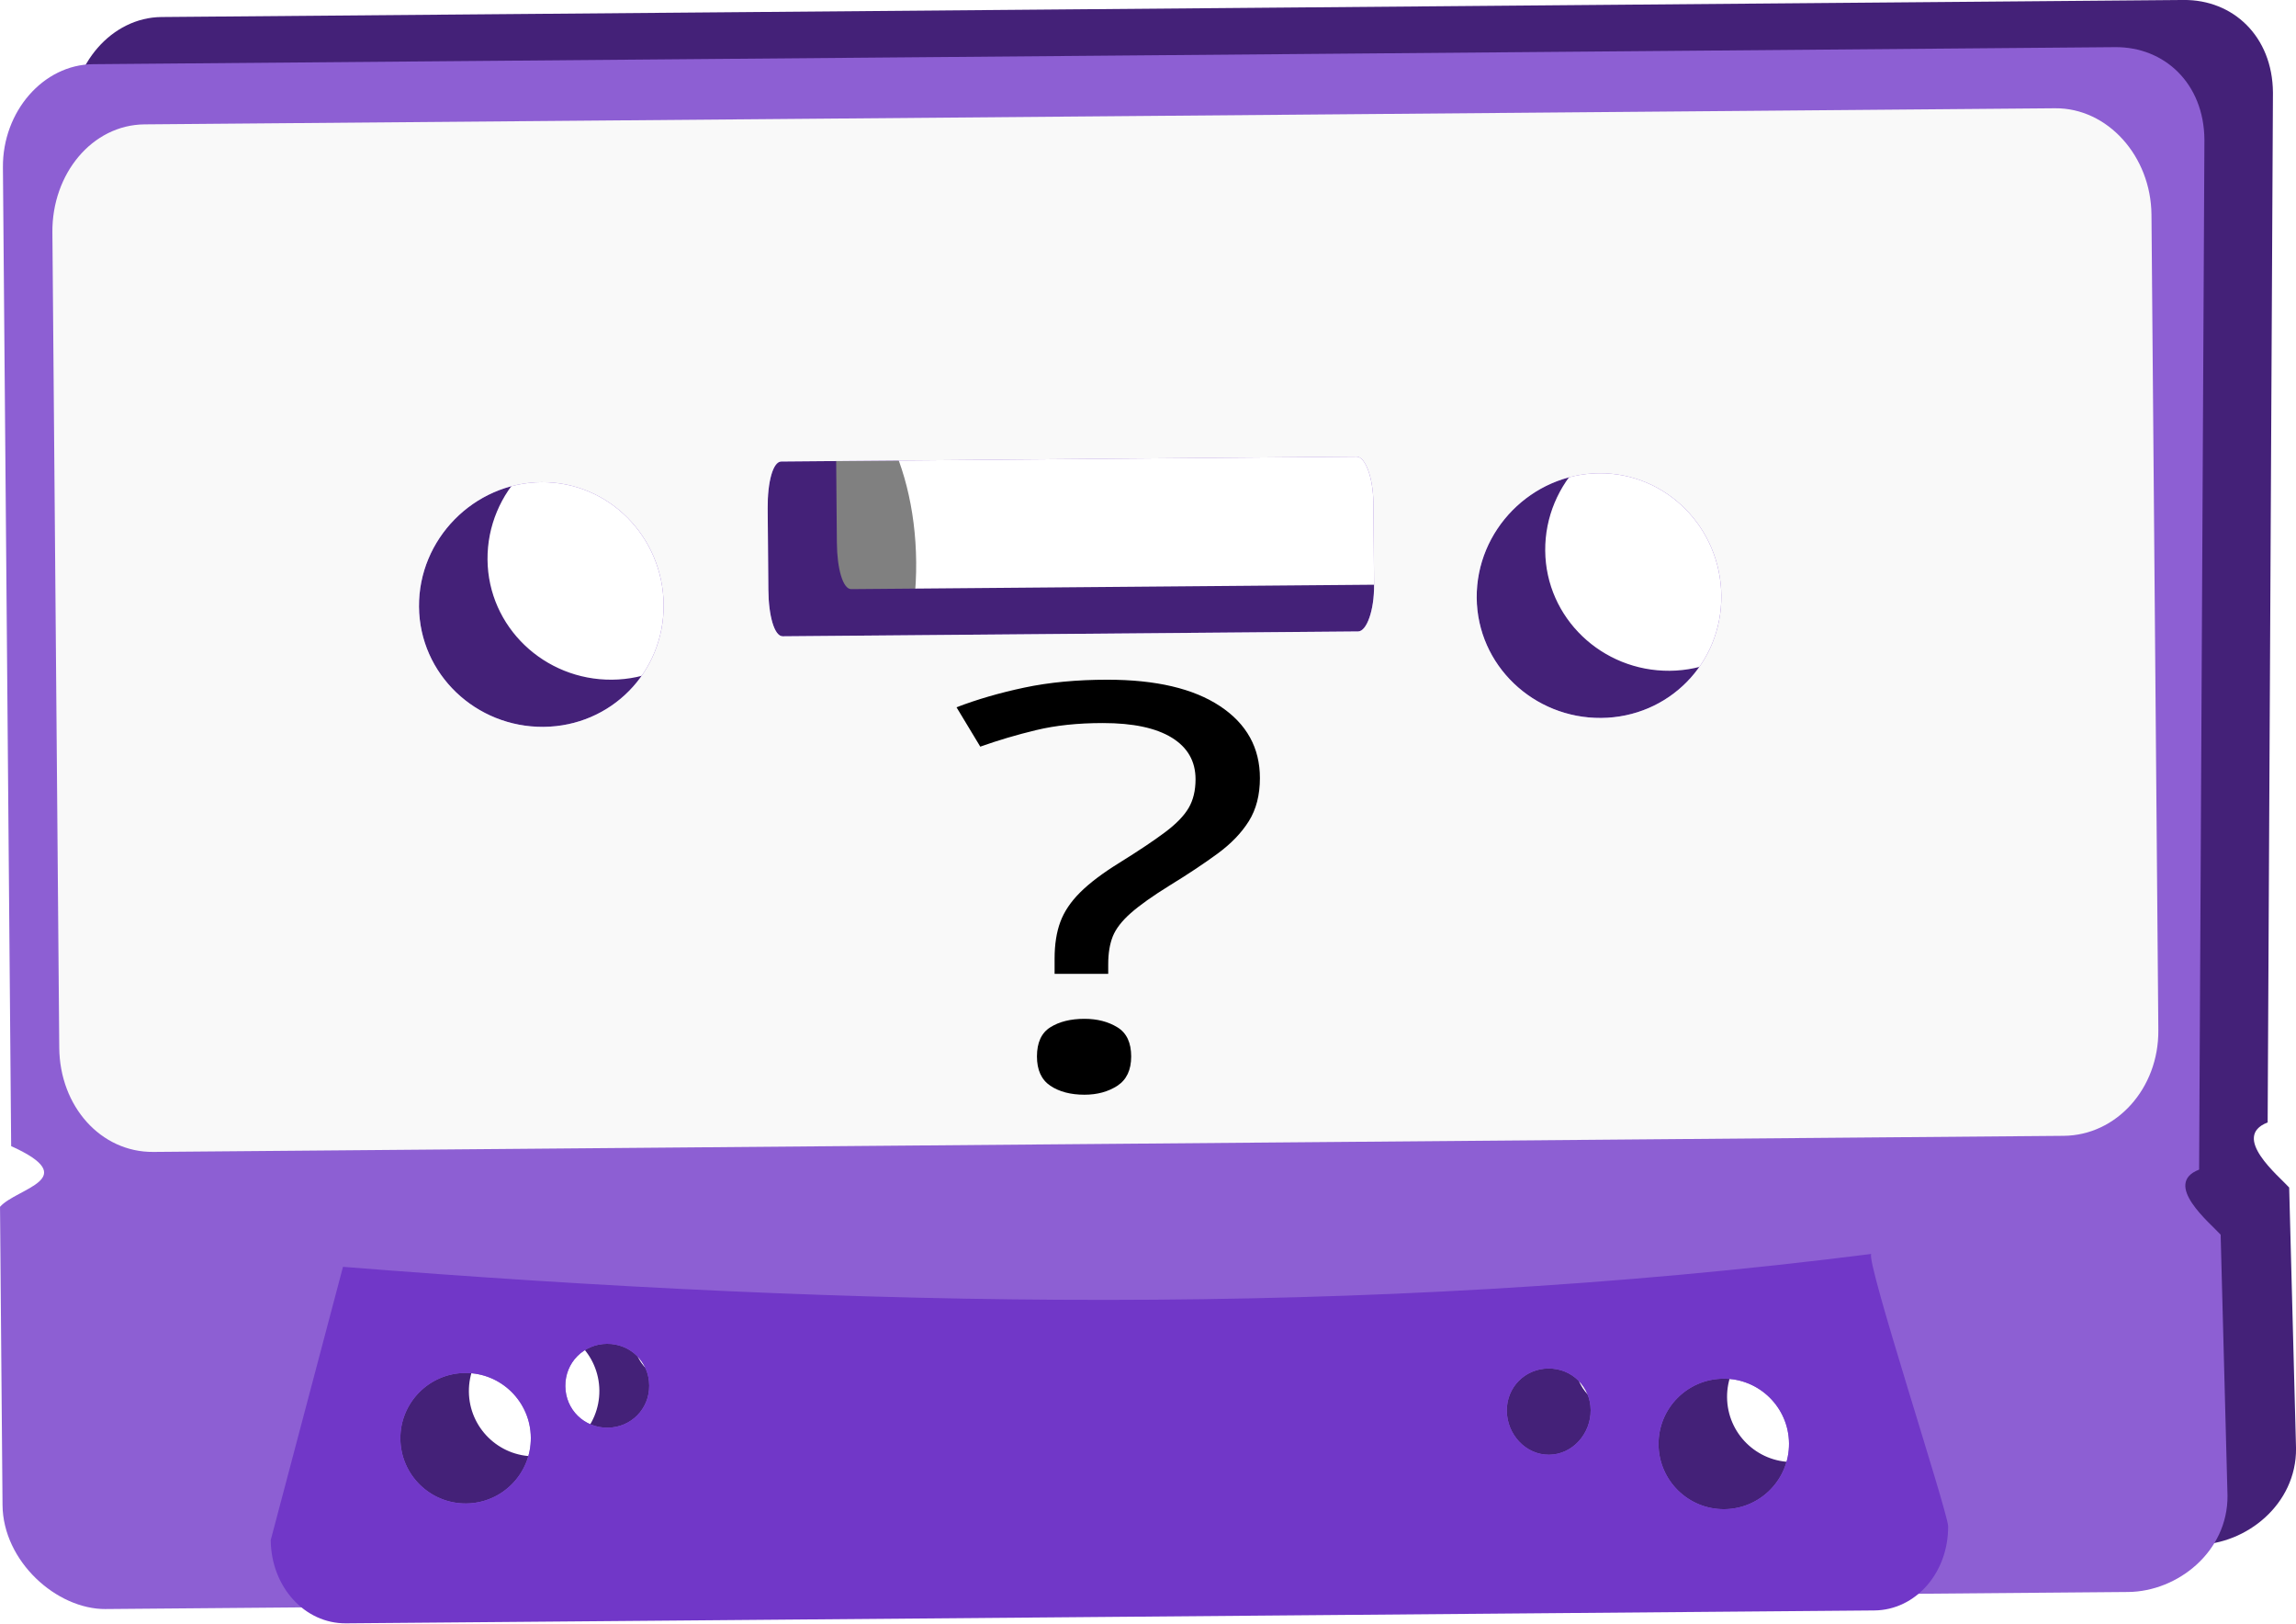
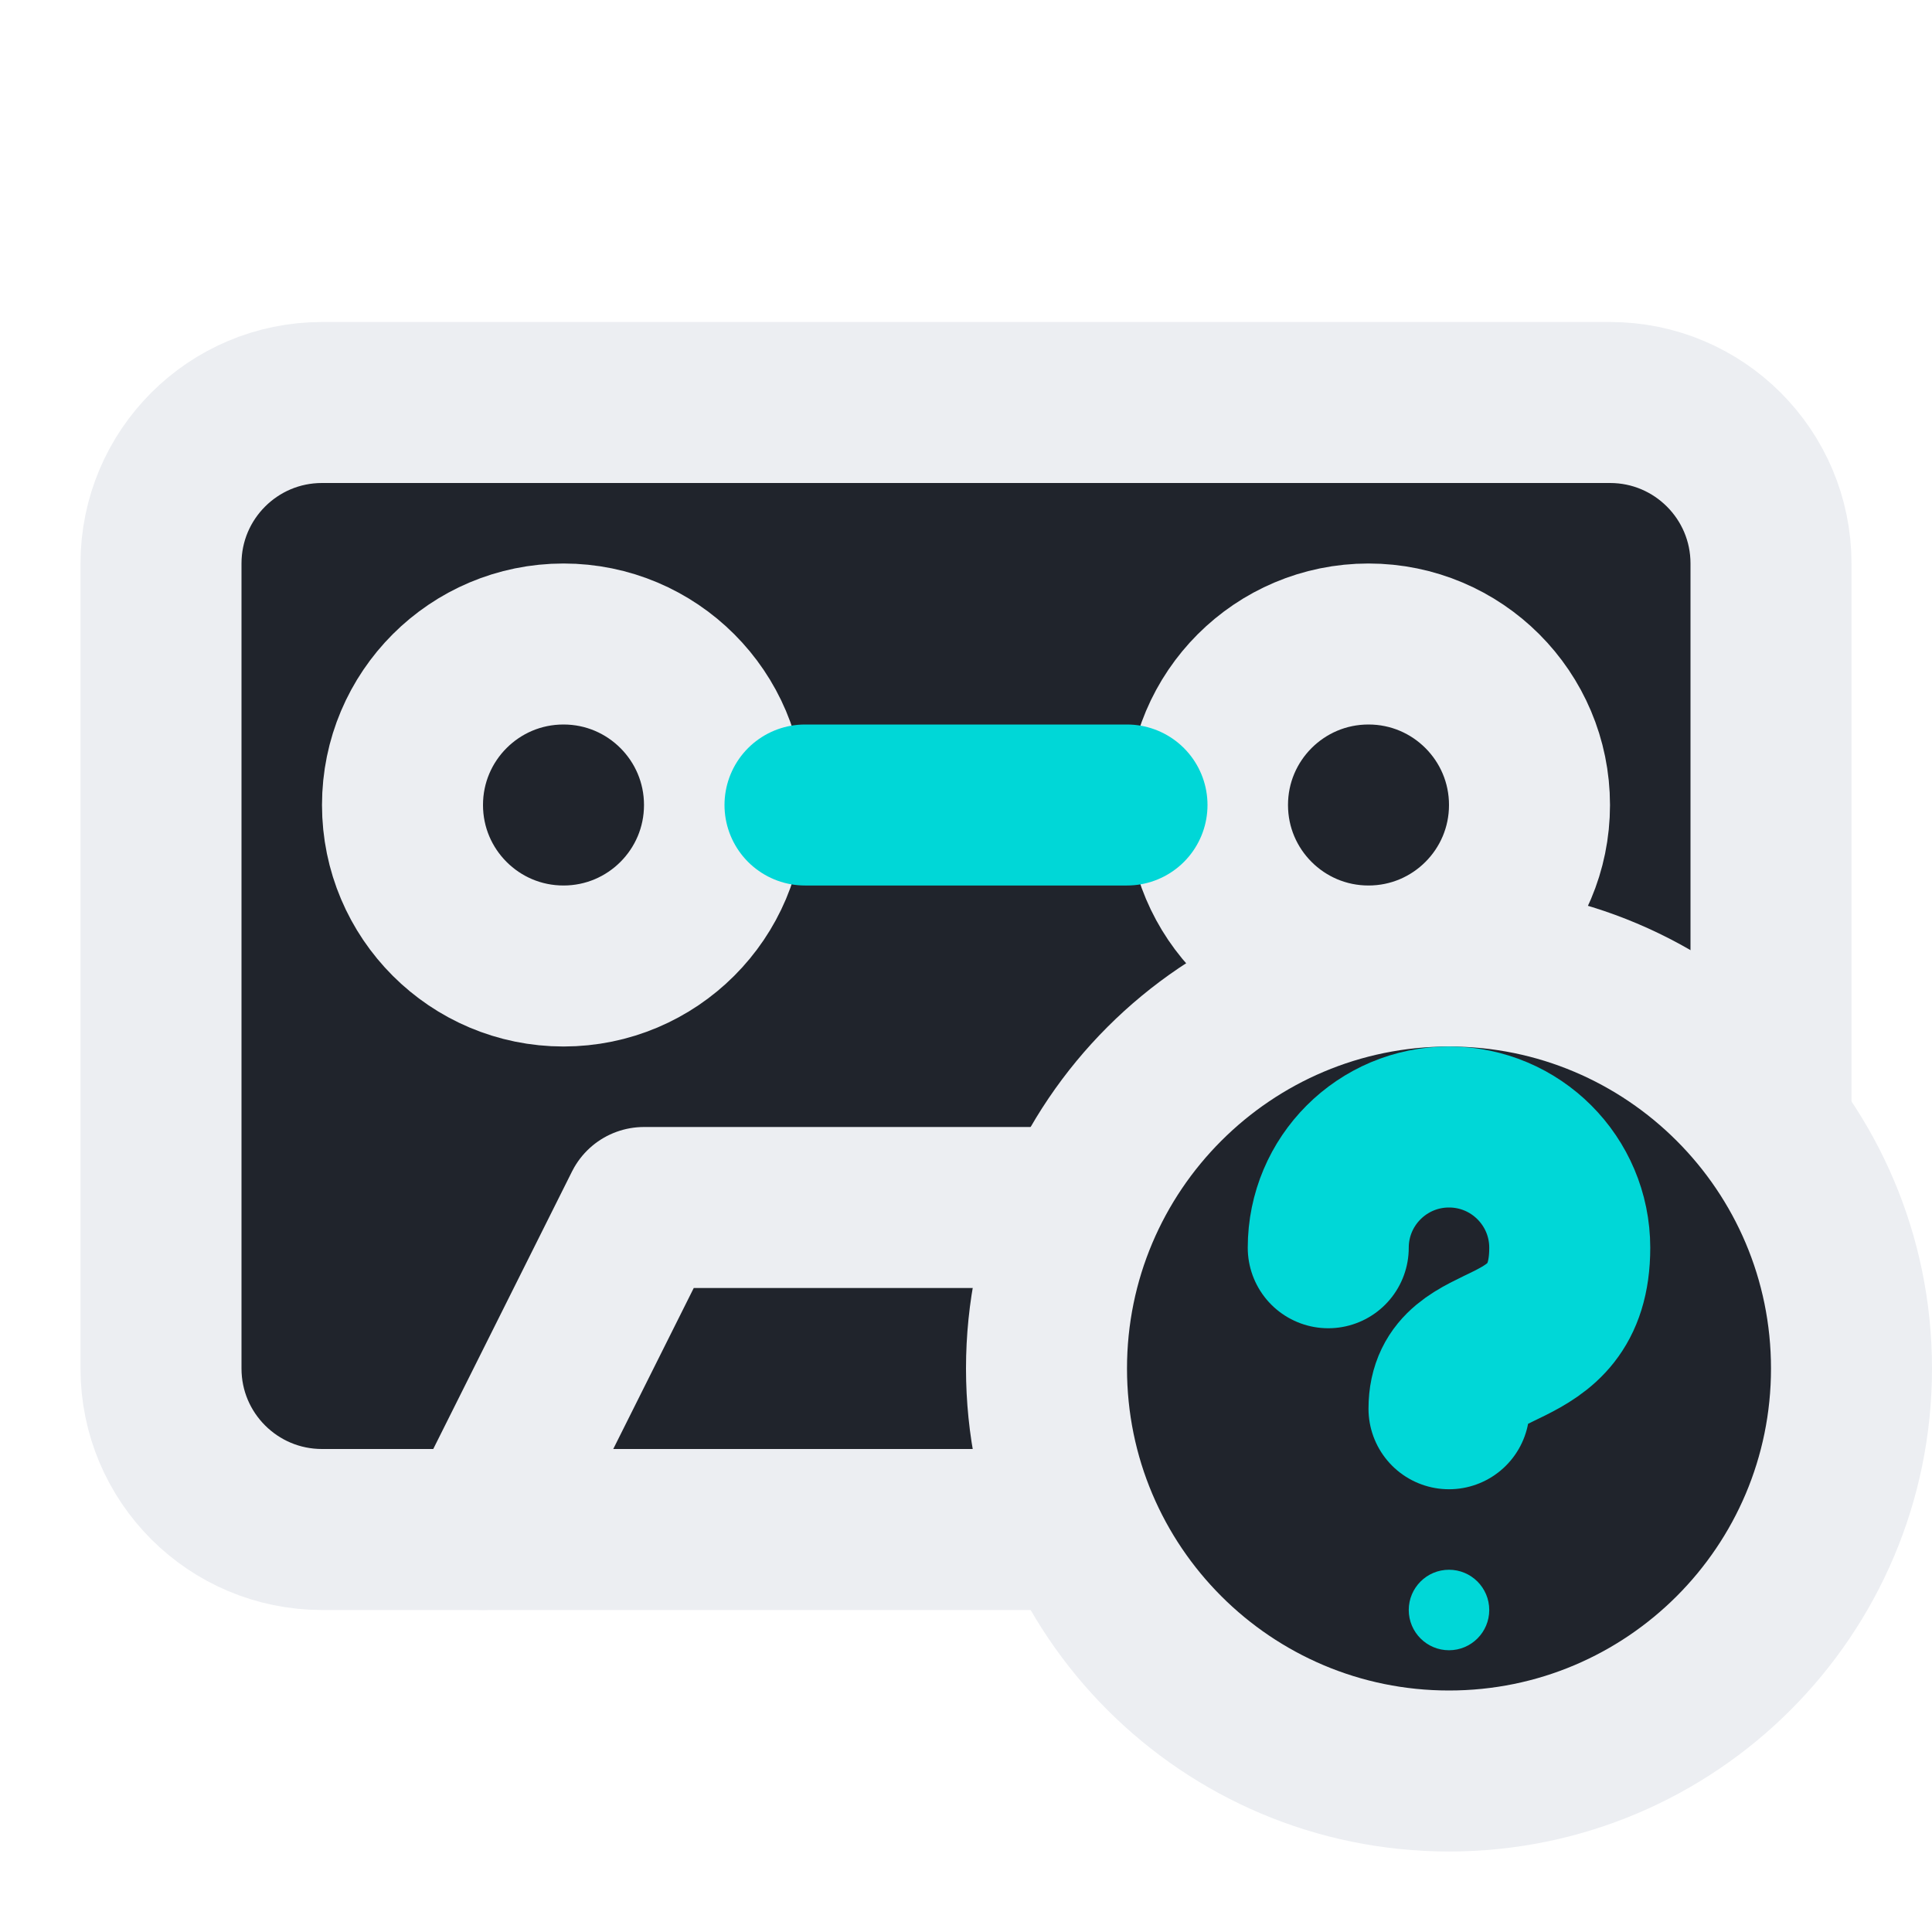
- <svg xmlns="http://www.w3.org/2000/svg" viewBox="0 0 479.515 338.977" id="svg2" version="1.1">
-   <defs id="defs18" />
-   <g transform="matrix(5.49593,-0.04631,-0.04631,-5.49593,-3744.281,4173.673)" id="g4">
-     <path d="m 718.269,-14.221 c 0,1.44 -1.095,2.608 -2.447,2.608 -1.351,0 -2.447,-1.168 -2.447,-2.608 0,-1.44 1.095,-2.608 2.447,-2.608 1.351,0 2.447,1.168 2.447,2.608 z" transform="matrix(1.74336,0,0,2.83296,-529.9362,772.2579)" id="path6" style="fill:#808080" />
-     <path d="m 693.761,694.223 c -1.879,0 -3.895,1.853 -3.895,3.984 l 0,11.332 c 0.635,0.707 3.182,1.033 0.443,2.302 l 0,37.183 c 0,2.131 1.573,3.895 3.453,3.895 l 76.844,0 c 1.879,0 3.364,-1.41 3.364,-3.541 l -0.531,-39.13 c -1.415,-0.531 0.41,-2.042 0.797,-2.479 l 0.177,-9.915 c 0,-2.131 -1.928,-3.63 -3.807,-3.63 l -76.844,0 z m 61.528,3.276 c 1.368,0 2.479,1.111 2.479,2.479 0,1.368 -1.11,2.479 -2.479,2.479 -1.368,0 -2.479,-1.11 -2.479,-2.479 0,-1.368 1.111,-2.479 2.479,-2.479 z m -47.806,0.62 c 1.368,0 2.479,1.111 2.479,2.479 0,1.368 -1.11,2.479 -2.479,2.479 -1.368,0 -2.479,-1.111 -2.479,-2.479 0,-1.368 1.111,-2.479 2.479,-2.479 z m 41.166,1.505 c 0.892,0 1.593,0.79 1.593,1.682 0,0.892 -0.701,1.594 -1.593,1.594 -0.892,0 -1.594,-0.701 -1.594,-1.594 0,-0.892 0.701,-1.682 1.594,-1.682 z m -35.766,1.328 c 0.892,0 1.594,0.701 1.594,1.593 0,0.892 -0.701,1.594 -1.594,1.594 -0.892,0 -1.594,-0.701 -1.594,-1.594 0,-0.892 0.701,-1.593 1.594,-1.593 z m -2.213,26.647 c 2.566,0 4.604,2.037 4.604,4.604 0,2.566 -2.037,4.692 -4.604,4.692 -2.566,0 -4.692,-2.126 -4.692,-4.692 0,-2.566 2.126,-4.604 4.692,-4.604 z m 40.193,0 c 2.566,0 4.604,2.037 4.604,4.604 0,2.566 -2.037,4.692 -4.604,4.692 -2.566,0 -4.692,-2.126 -4.692,-4.692 0,-2.566 2.126,-4.604 4.692,-4.604 z m -31.074,3.364 21.867,0 c 0.316,0 0.62,0.776 0.62,1.771 l 0,3.099 c 0,0.995 -0.303,1.771 -0.62,1.771 l -21.867,0 c -0.316,0 -0.531,-0.776 -0.531,-1.771 l 0,-3.099 c 0,-0.995 0.215,-1.771 0.531,-1.771 z" id="path8" style="fill:#442178" />
-     <path d="m 691.142,692.453 c -1.879,0 -3.895,1.853 -3.895,3.984 l 0,11.332 c 0.635,0.707 3.182,1.033 0.443,2.302 l 0,37.183 c 0,2.131 1.573,3.895 3.453,3.895 l 76.844,0 c 1.879,0 3.364,-1.41 3.364,-3.541 l -0.531,-39.13 c -1.415,-0.531 0.41,-2.042 0.797,-2.479 l 0.177,-9.915 c 0,-2.131 -1.928,-3.63 -3.807,-3.63 l -76.844,0 z m 61.528,3.276 c 1.368,0 2.479,1.111 2.479,2.479 0,1.368 -1.11,2.479 -2.479,2.479 -1.368,0 -2.479,-1.11 -2.479,-2.479 0,-1.368 1.111,-2.479 2.479,-2.479 z m -47.806,0.62 c 1.368,0 2.479,1.111 2.479,2.479 0,1.368 -1.11,2.479 -2.479,2.479 -1.368,0 -2.479,-1.111 -2.479,-2.479 0,-1.368 1.111,-2.479 2.479,-2.479 z m 41.166,1.505 c 0.892,0 1.593,0.79 1.593,1.682 0,0.892 -0.701,1.594 -1.593,1.594 -0.892,0 -1.594,-0.701 -1.594,-1.594 0,-0.892 0.701,-1.682 1.594,-1.682 z m -35.766,1.328 c 0.892,0 1.594,0.701 1.594,1.593 0,0.892 -0.701,1.594 -1.594,1.594 -0.892,0 -1.594,-0.701 -1.594,-1.594 0,-0.892 0.701,-1.593 1.594,-1.593 z m -2.213,26.647 c 2.566,0 4.604,2.037 4.604,4.604 0,2.566 -2.037,4.692 -4.604,4.692 -2.566,0 -4.692,-2.126 -4.692,-4.692 0,-2.566 2.126,-4.604 4.692,-4.604 z m 40.193,0 c 2.566,0 4.604,2.037 4.604,4.604 0,2.566 -2.037,4.692 -4.604,4.692 -2.566,0 -4.692,-2.126 -4.692,-4.692 0,-2.566 2.126,-4.604 4.692,-4.604 z m -31.074,3.364 21.867,0 c 0.316,0 0.62,0.776 0.62,1.771 l 0,3.099 c 0,0.995 -0.303,1.771 -0.62,1.771 l -21.867,0 c -0.316,0 -0.531,-0.776 -0.531,-1.771 l 0,-3.099 c 0,-0.995 0.215,-1.771 0.531,-1.771 z" id="path10" style="fill:#8d5fd3" />
-     <path d="m 700.26,691.834 c -1.569,0 -2.833,1.407 -2.833,3.187 l 2.833,10.358 c 19.368,-1.706 38.707,-2.297 58.076,0 -0.233,-0.214 2.778,-9.667 2.833,-10.358 0,-1.78 -1.263,-3.187 -2.833,-3.187 l -58.076,0 z m 52.41,3.895 c 1.368,0 2.479,1.111 2.479,2.479 0,1.368 -1.11,2.479 -2.479,2.479 -1.368,0 -2.479,-1.11 -2.479,-2.479 0,-1.368 1.111,-2.479 2.479,-2.479 z m -47.806,0.62 c 1.368,0 2.479,1.111 2.479,2.479 0,1.368 -1.11,2.479 -2.479,2.479 -1.368,0 -2.479,-1.111 -2.479,-2.479 0,-1.368 1.111,-2.479 2.479,-2.479 z m 41.166,1.505 c 0.892,0 1.593,0.79 1.593,1.682 0,0.892 -0.701,1.594 -1.593,1.594 -0.892,0 -1.594,-0.701 -1.594,-1.594 0,-0.892 0.701,-1.682 1.594,-1.682 z m -35.766,1.328 c 0.892,0 1.594,0.701 1.594,1.593 0,0.892 -0.701,1.594 -1.594,1.594 -0.892,0 -1.594,-0.701 -1.594,-1.594 0,-0.892 0.701,-1.593 1.594,-1.593 z" id="path12" style="fill:#7137c8" />
-     <path d="m 693.09,709.805 c -2.001,0 -3.541,1.767 -3.541,3.984 l 0,30.985 c 0,2.217 1.54,4.072 3.541,4.072 l 72.595,0 c 2.001,0 3.63,-1.856 3.63,-4.072 l 0,-30.985 c 0,-2.217 -1.629,-3.984 -3.63,-3.984 l -72.595,0 z m 14.962,16.024 c 2.566,0 4.604,2.037 4.604,4.604 0,2.566 -2.037,4.692 -4.604,4.692 -2.566,0 -4.692,-2.126 -4.692,-4.692 0,-2.566 2.126,-4.604 4.692,-4.604 z m 40.193,0 c 2.566,0 4.604,2.037 4.604,4.604 0,2.566 -2.037,4.692 -4.604,4.692 -2.566,0 -4.692,-2.126 -4.692,-4.692 0,-2.566 2.126,-4.604 4.692,-4.604 z m -31.074,3.364 21.867,0 c 0.316,0 0.62,0.776 0.62,1.771 l 0,3.099 c 0,0.995 -0.303,1.771 -0.62,1.771 l -21.867,0 c -0.316,0 -0.531,-0.776 -0.531,-1.771 l 0,-3.099 c 0,-0.995 0.215,-1.771 0.531,-1.771 z" id="path14" style="fill:#f9f9f9" />
+ <svg xmlns="http://www.w3.org/2000/svg" width="256" height="256" viewBox="0 0 24 24">
+   <g fill="none" stroke="#eceef2" stroke-width="2" stroke-linecap="round" stroke-linejoin="round">
+     <rect x="2" y="5" width="20" height="14" rx="2" fill="#20242c" />
+     <path d="m6 19 2-4h8l2 4" />
+     <circle cx="7" cy="10" r="2" />
+     <circle cx="17" cy="10" r="2" />
+     <path d="M10 10h4" stroke="#00d7d7" />
+     <circle cx="18" cy="17" r="5" fill="#20242c" />
+     <path d="M16.5 15.5a1.5 1.5 0 0 1 3 0c0 1.5-1.5 1-1.5 2" stroke="#00d7d7" />
+     <circle cx="18" cy="20" r=".5" fill="#00d7d7" stroke="none" />
  </g>
-   <text xml:space="preserve" style="font-style:normal;font-weight:normal;font-size:137.069px;line-height:125%;font-family:sans-serif;letter-spacing:0px;word-spacing:0px;fill:#000000;fill-opacity:1;stroke:none;stroke-width:1px;stroke-linecap:butt;stroke-linejoin:miter;stroke-opacity:1" x="169.496" y="264.915" id="text3383" transform="scale(1.167299,0.8566788)">
-     <tspan id="tspan3385" x="169.496" y="264.915">?</tspan>
-   </text>
</svg>
